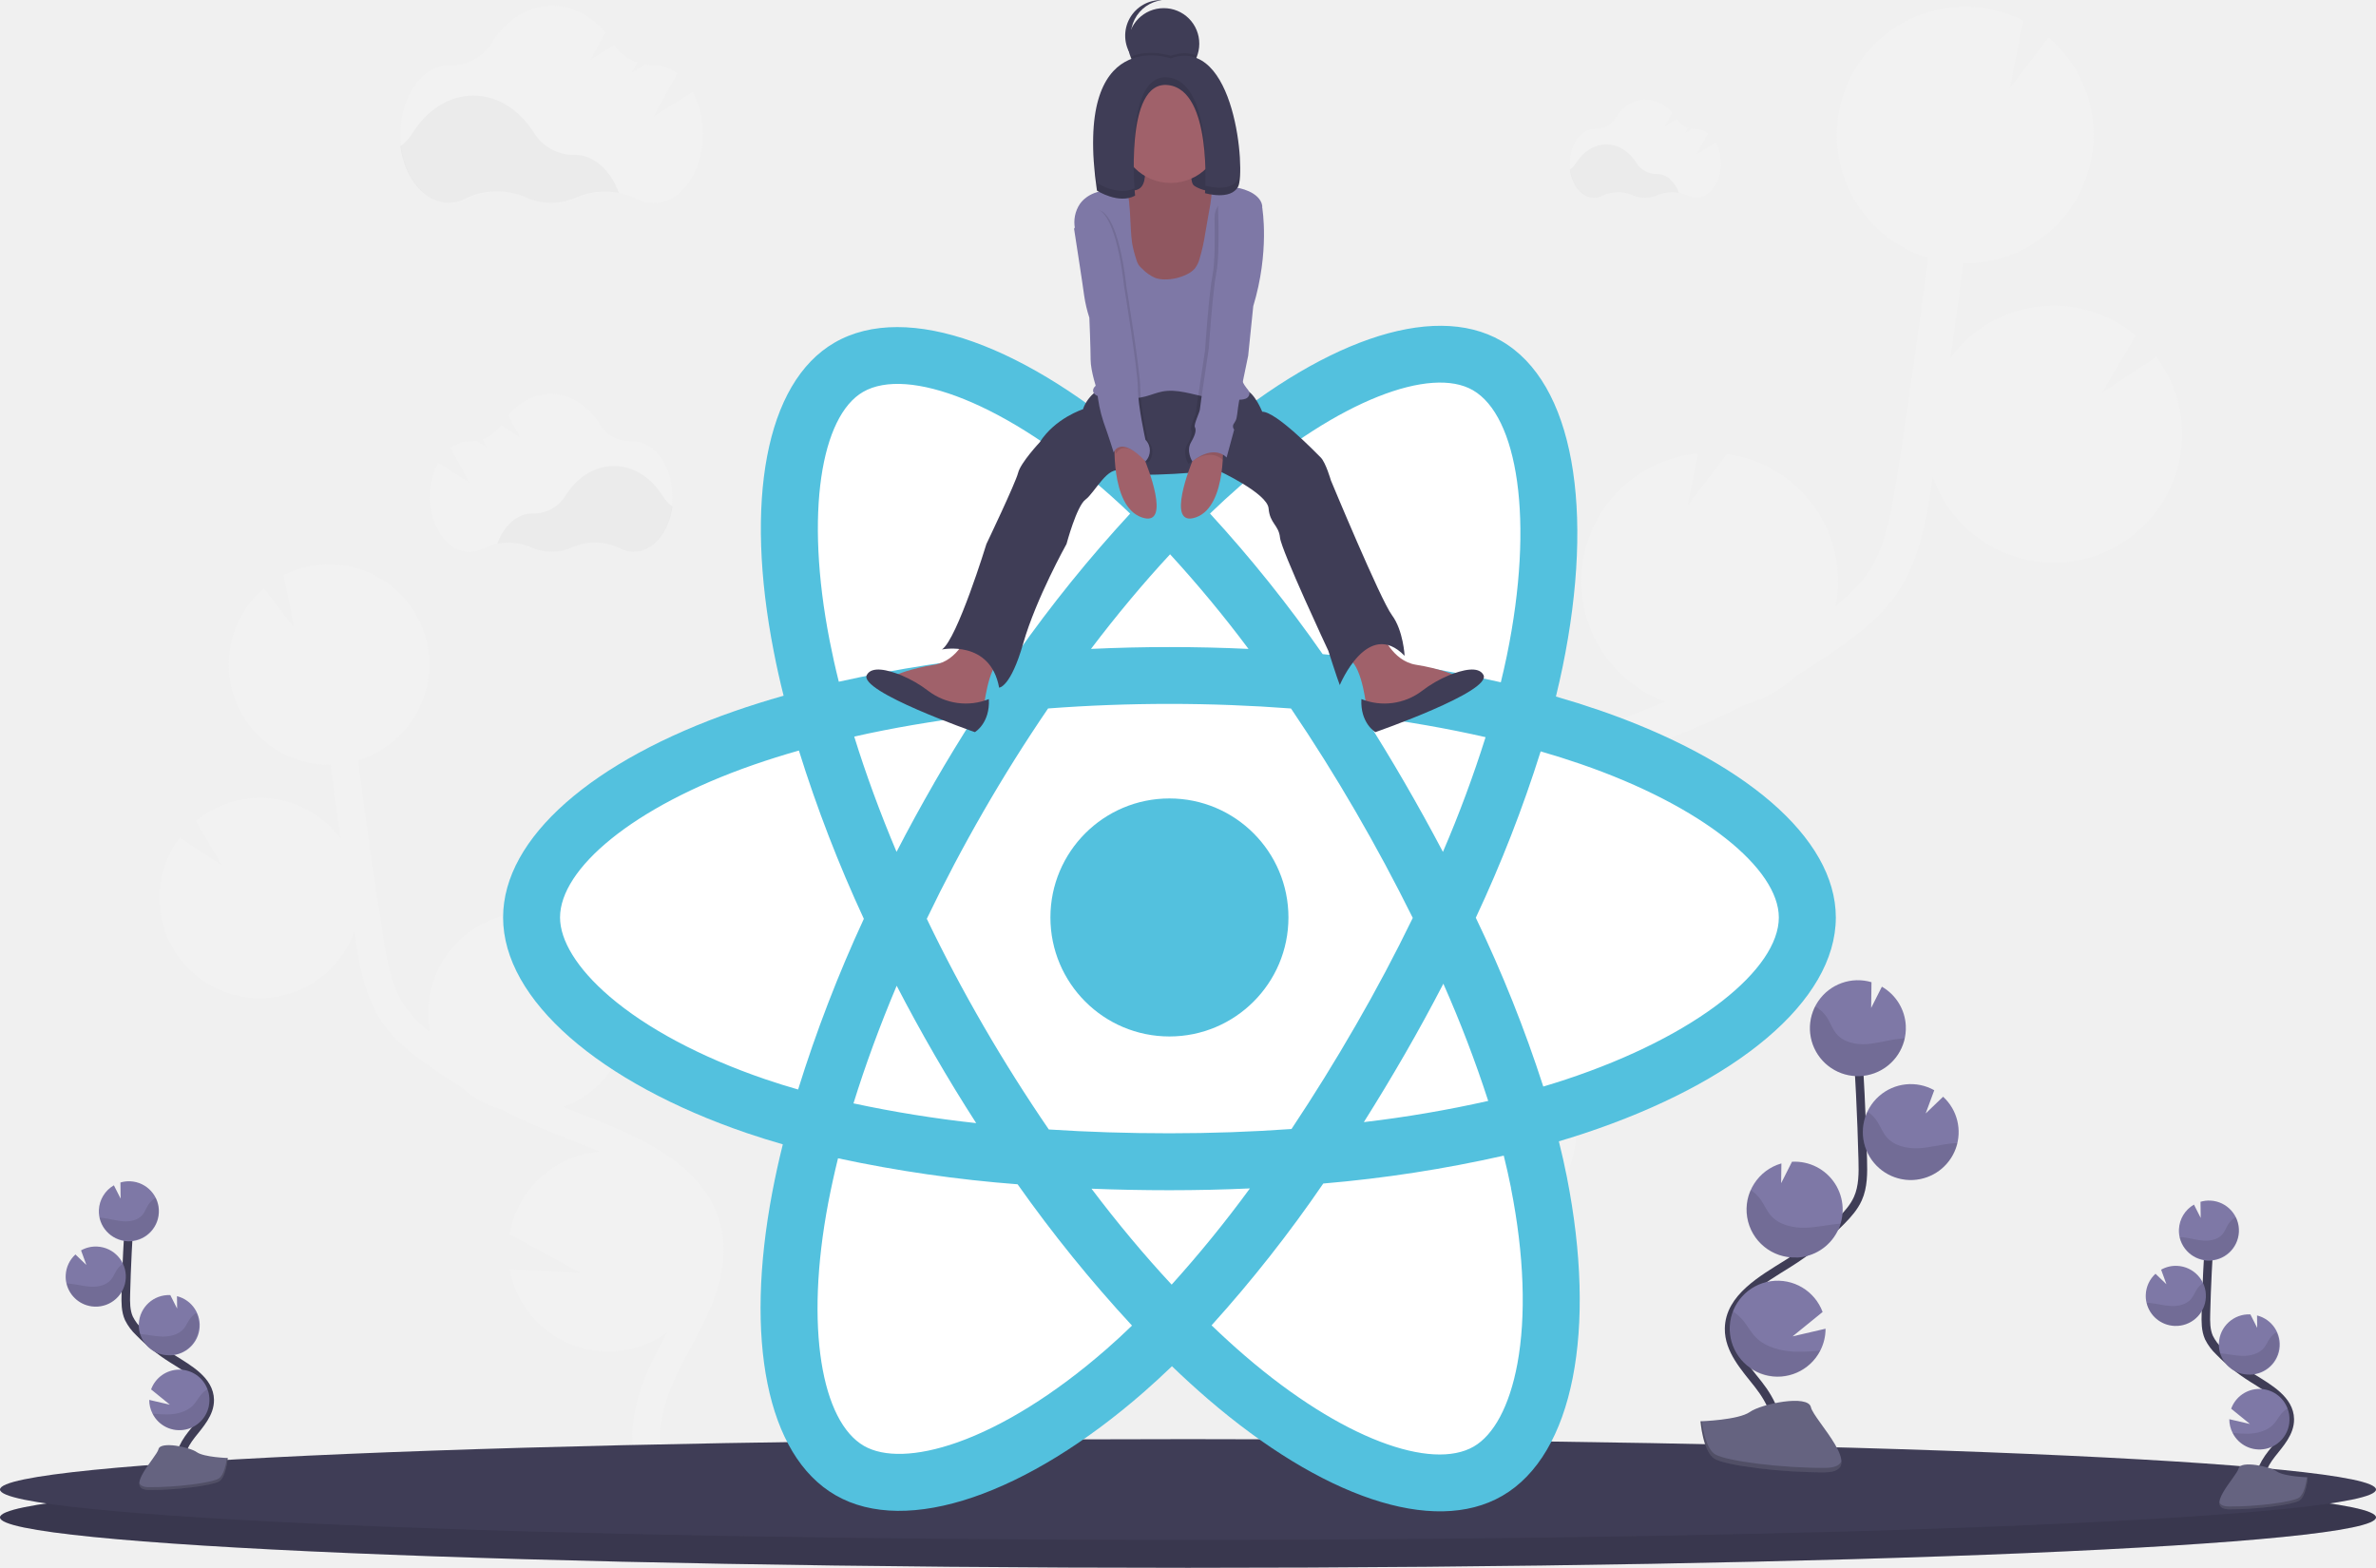
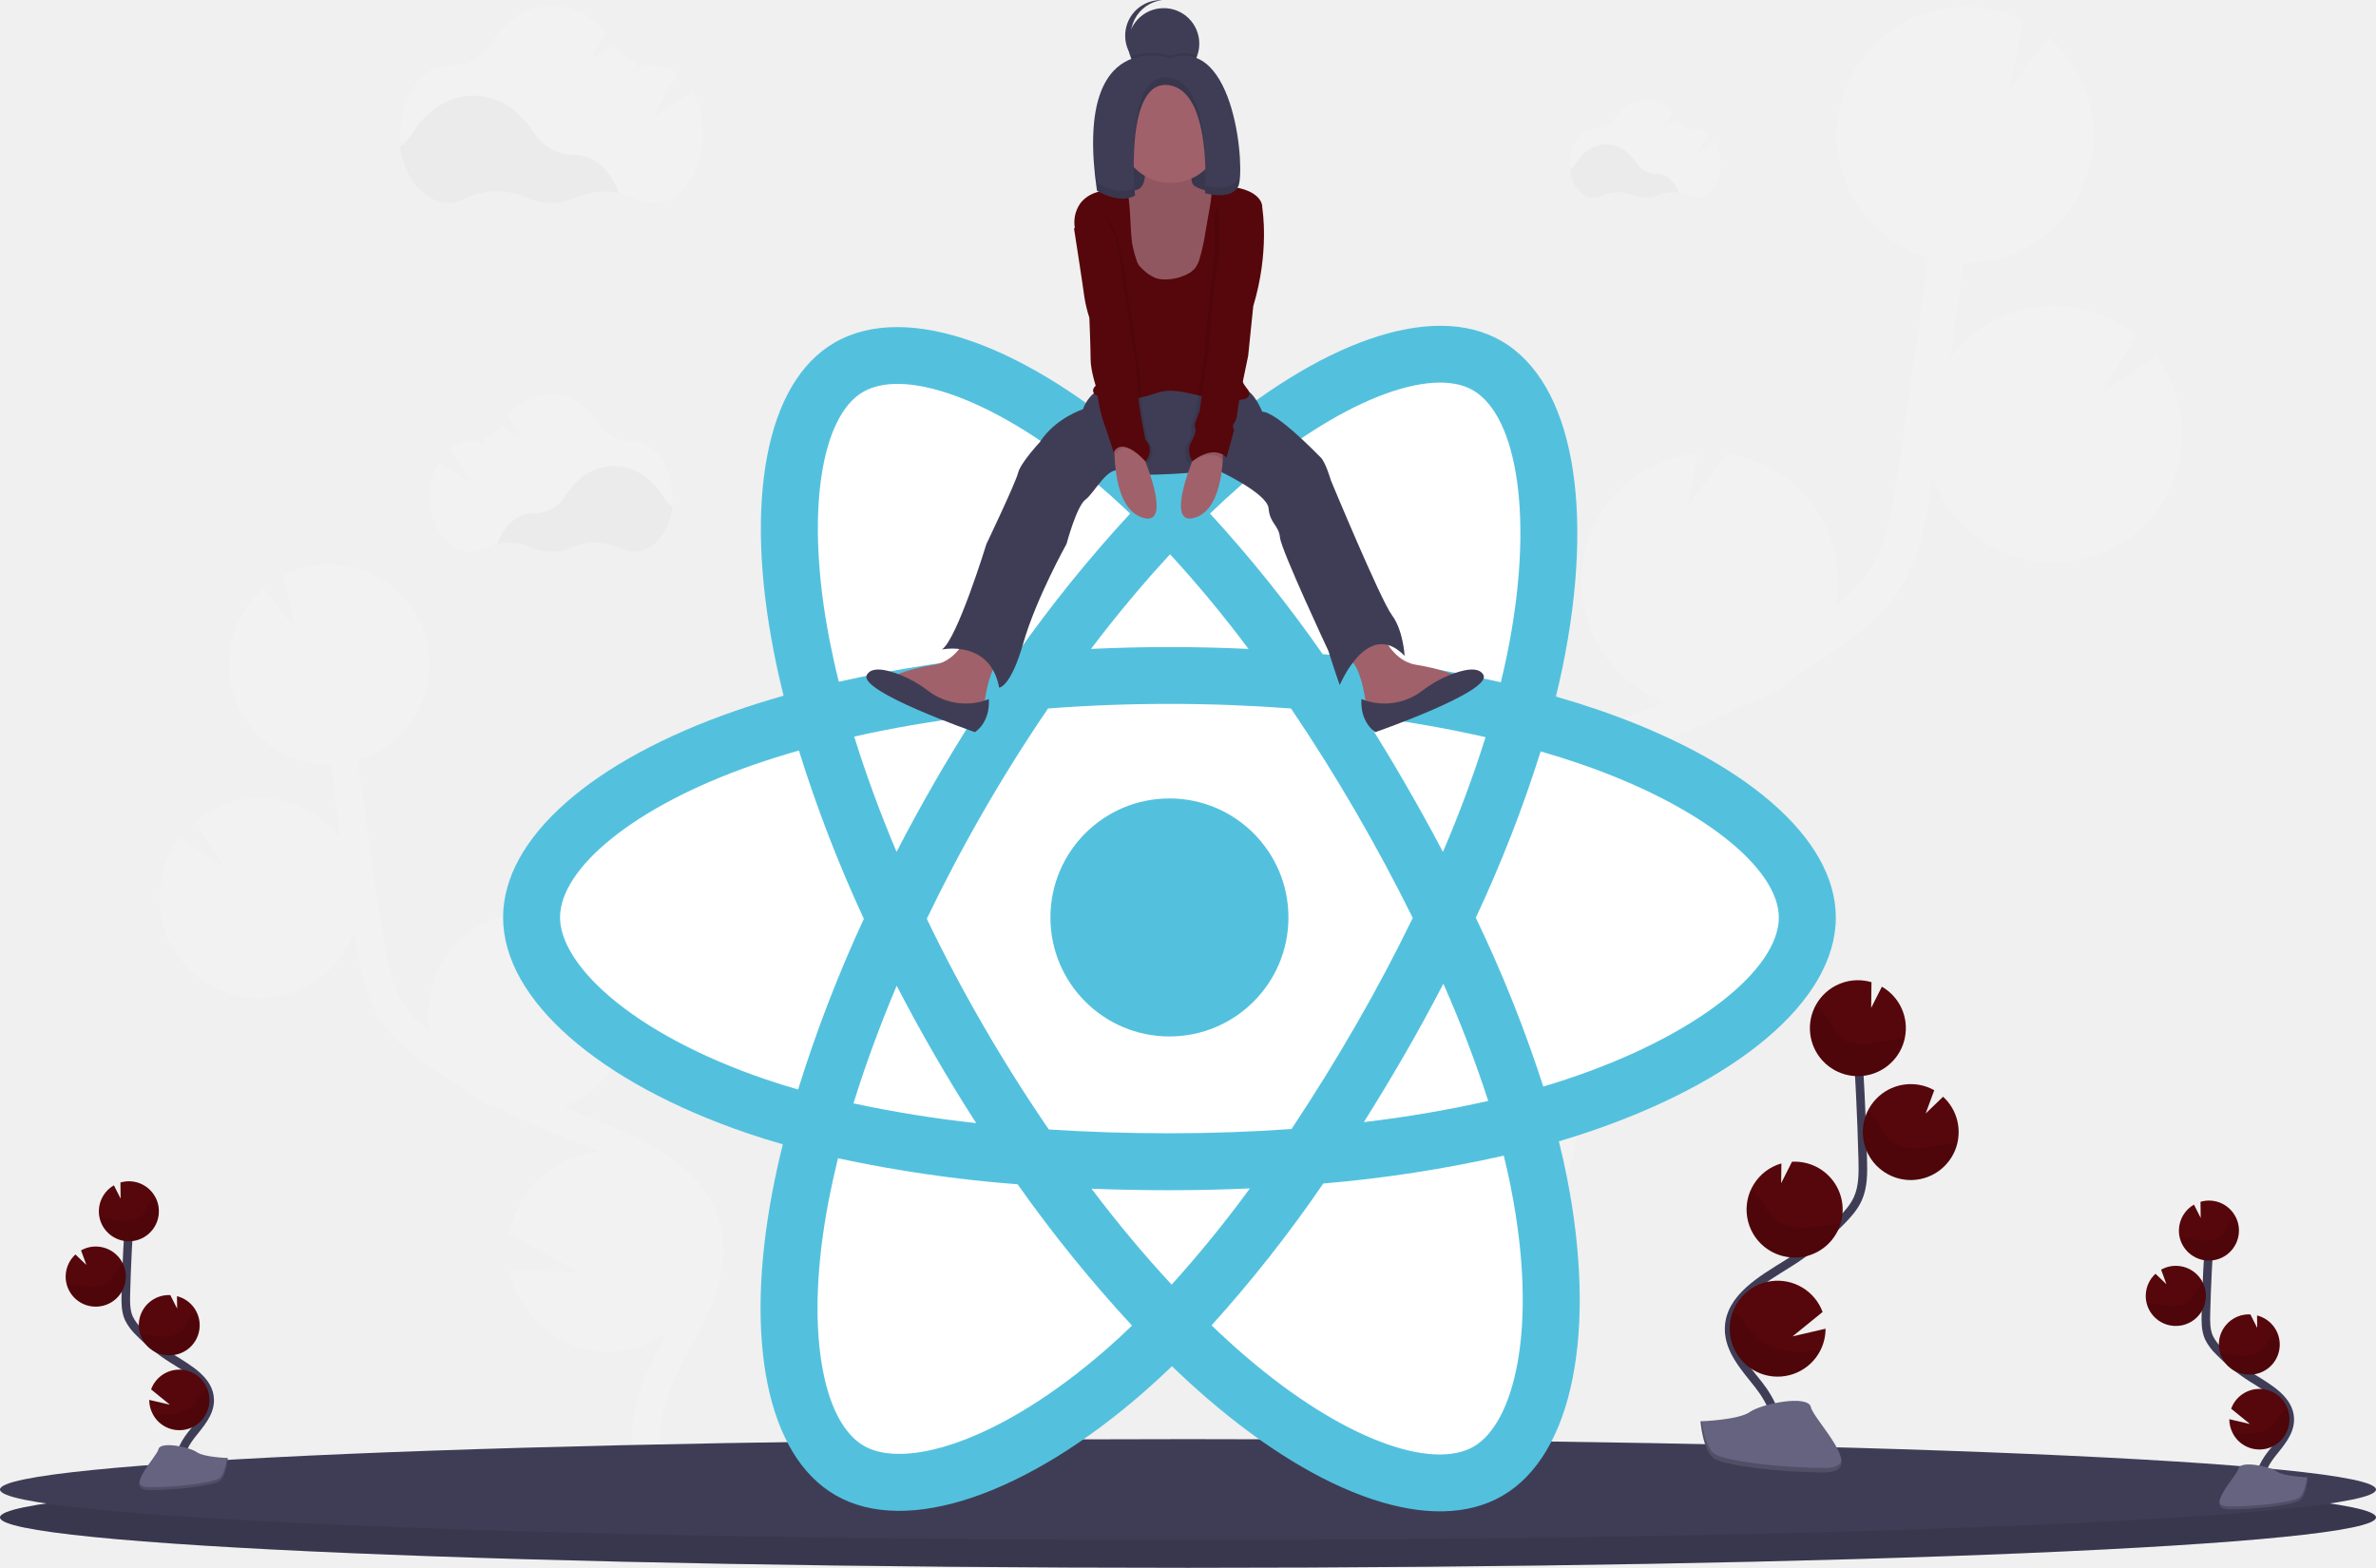
<svg xmlns="http://www.w3.org/2000/svg" id="a75d69e6-d07c-4db3-9c83-72b2470e5561" data-name="Layer 1" width="1108" height="731.18" viewBox="0 0 1108 731.18">
  <path d="M813.68,415.2l6.89-2.7c.66-.26,1.31-.54,2-.81a59.85,59.85,0,0,1,15.28-115.77l-4.8,24.2,18.22-23.92.16,0a59.87,59.87,0,0,1,51.16,67.45c-.15,1.13-.39,2.23-.6,3.34,5.61-4.43,10.87-9.32,14.81-15,8-11.54,10.71-25.76,13.47-43.17,5.47-34.48,10.4-69.34,14.84-104.18a59.83,59.83,0,0,1-42-65.36c.25-1.82.6-3.59,1-5.34.1-.44.2-.88.31-1.31.43-1.69.91-3.35,1.47-5,.09-.27.21-.52.3-.78.5-1.37,1-2.72,1.65-4,.22-.5.44-1,.67-1.47.69-1.43,1.42-2.83,2.22-4.19.27-.45.56-.88.83-1.33.62-1,1.27-2,1.94-2.93.36-.5.71-1,1.08-1.49l.27-.39,0,0a59.81,59.81,0,0,1,74.64-17l-6.24,31.49,18-23.64a59.5,59.5,0,0,1,16.32,68.62h.07c-.17.4-.38.78-.55,1.18-.33.74-.67,1.47-1,2.2-.46.93-1,1.84-1.45,2.74-.38.68-.75,1.36-1.16,2-.59,1-1.23,1.9-1.87,2.83-.38.54-.73,1.1-1.12,1.63-1,1.39-2.12,2.72-3.26,4-.4.45-.83.86-1.25,1.3-.81.86-1.62,1.71-2.48,2.52-.53.5-1.09,1-1.64,1.46-.79.7-1.6,1.38-2.43,2-.59.47-1.19.92-1.79,1.36-.87.63-1.75,1.22-2.64,1.81-.6.39-1.2.78-1.81,1.15-1,.61-2.05,1.17-3.1,1.72-.53.27-1,.57-1.59.83-1.58.77-3.2,1.48-4.85,2.11-.31.12-.64.21-.95.32-1.38.5-2.77,1-4.18,1.35-.61.17-1.23.31-1.85.46-1.15.28-2.31.54-3.48.76q-1,.18-2.07.33c-1.15.17-2.31.3-3.48.4-.69.06-1.37.12-2.07.16-1.26.06-2.53.07-3.8.06a2.08,2.08,0,0,0-.25,0q-2.82,22-5.92,44A59.82,59.82,0,0,1,1042,240.88l-15.68,26.58,25.21-16.59a59.68,59.68,0,0,1,11.5,44.16,58.76,58.76,0,0,1-4.5,15.94,59.83,59.83,0,0,1-111.19-4c-.23,1.48-.45,3-.68,4.46-2.44,15.35-5.47,34.46-16.23,50-7.29,10.56-17.33,18.36-27.09,25.22q-9.52,6.7-19.48,12.77a59.85,59.85,0,0,1-24.53,13.74q-16,8.19-32.69,14.81l-6.95,2.72c-6.25,2.44-12.65,4.94-19,7.6,1,.09,2,.17,3,.3a59.9,59.9,0,0,1,50.86,49.05l-42.31,23.11,42.18-1.89A59.16,59.16,0,0,1,843,534.54a59.87,59.87,0,0,1-82.7,11.74l2.1,3.91c1.4,2.58,2.78,5.15,4.12,7.7,18.33,34.74,19.66,64.74,3.75,84.49l-13-10.45c15.49-19.22,3.2-49.77-5.5-66.27-1.32-2.5-2.68-5-4-7.56C736,536.27,722.65,511.53,728,485.2,736,445.5,779.05,428.7,813.68,415.2Z" transform="translate(-46 -84.41)" fill="#f2f2f2" />
  <path d="M315.6,603.42l-5.38-2.11c-.52-.2-1-.43-1.54-.63a46.75,46.75,0,0,0-11.94-90.42l3.75,18.9-14.22-18.68h-.13a46.76,46.76,0,0,0-40,52.68c.12.89.31,1.74.47,2.61a55.84,55.84,0,0,1-11.56-11.73c-6.23-9-8.37-20.12-10.53-33.71C220.29,493.4,216.45,466.18,213,439a46.72,46.72,0,0,0,32.77-51.05c-.2-1.42-.47-2.8-.79-4.17l-.24-1c-.34-1.32-.71-2.62-1.15-3.88-.07-.21-.16-.41-.24-.61-.39-1.07-.82-2.12-1.28-3.15-.18-.38-.35-.77-.53-1.15-.54-1.11-1.11-2.2-1.73-3.26-.21-.36-.44-.7-.65-1-.49-.78-1-1.55-1.52-2.29-.28-.39-.55-.79-.84-1.17l-.21-.3h0a46.76,46.76,0,0,0-58.29-13.32l4.88,24.6-14.07-18.46a46.48,46.48,0,0,0-12.75,53.59h-.05c.13.31.29.61.43.92.26.58.52,1.15.8,1.72q.54,1.08,1.14,2.13c.29.54.58,1.07.9,1.59.46.75,1,1.48,1.46,2.21.3.42.57.86.88,1.27.8,1.08,1.65,2.12,2.54,3.13.31.35.65.67,1,1,.63.67,1.27,1.33,1.94,2,.41.4.85.77,1.28,1.14q.93.83,1.89,1.59c.46.36.93.71,1.4,1.06.68.49,1.37,1,2.06,1.41.47.31.94.61,1.42.9.79.48,1.6.91,2.42,1.34.42.22.82.45,1.24.66,1.24.6,2.5,1.15,3.79,1.64.24.1.5.16.74.25,1.07.39,2.16.75,3.27,1.06.47.13,1,.24,1.44.35.9.22,1.8.43,2.72.6l1.61.26c.9.13,1.81.23,2.72.31.54.05,1.07.09,1.62.12,1,.05,2,.06,3,.05h.19q2.2,17.22,4.62,34.41a46.71,46.71,0,0,0-67.48-8.14L149.49,488l-19.68-12.95a46.57,46.57,0,0,0-9,34.49A45.8,45.8,0,0,0,124.34,522a46.73,46.73,0,0,0,86.84-3.12c.18,1.15.35,2.32.53,3.48,1.9,12,4.27,26.92,12.67,39.08,5.7,8.24,13.54,14.33,21.16,19.69q7.44,5.24,15.21,10a46.88,46.88,0,0,0,19.16,10.74c8.32,4.26,16.84,8.14,25.54,11.56l5.42,2.13c4.88,1.9,9.88,3.85,14.81,5.93-.78.07-1.57.13-2.36.24A46.77,46.77,0,0,0,283.6,660l33,18-32.94-1.47a46.78,46.78,0,0,0,73.57,29.2c-.55,1-1.09,2-1.64,3.05-1.09,2-2.17,4-3.22,6-14.31,27.13-15.35,50.57-2.92,66l10.13-8.16c-12.1-15-2.5-38.87,4.3-51.76,1-1.95,2.09-3.92,3.16-5.9,9.19-17,19.61-36.37,15.46-56.94C376.29,627.08,342.64,614,315.6,603.42Z" transform="translate(-46 -84.41)" fill="#f2f2f2" />
  <ellipse cx="554" cy="707.68" rx="554" ry="23.5" fill="#3f3d56" />
  <ellipse cx="554" cy="707.68" rx="554" ry="23.5" opacity="0.1" />
  <ellipse cx="554" cy="694.68" rx="554" ry="23.5" fill="#3f3d56" />
  <path d="M131,770.73c-3-5.51.4-12.26,4.28-17.18s8.61-10,8.51-16.29c-.14-9-9.7-14.31-17.33-19.08a84.78,84.78,0,0,1-15.56-12.51,23,23,0,0,1-4.78-6.4c-1.58-3.52-1.53-7.52-1.43-11.38q.5-19.26,1.9-38.48" transform="translate(-46 -84.41)" fill="none" stroke="#3f3d56" stroke-miterlimit="10" stroke-width="4" />
-   <path d="M92.11,648.7a14,14,0,0,1,7-11.49l3.14,6.21-.09-7.52a13.86,13.86,0,0,1,4.62-.56A14,14,0,1,1,92.11,648.7Z" transform="translate(-46 -84.41)" fill="#7e78a6" />
-   <path d="M117.14,743.7a14,14,0,0,0,26.5-5.76,13.82,13.82,0,0,0-.91-5.69,14,14,0,0,0-26.27.15l8.77,7.13-9.64-2.24A13.89,13.89,0,0,0,117.14,743.7Z" transform="translate(-46 -84.41)" fill="#7e78a6" />
-   <path d="M124.07,716.45a14,14,0,0,0,4.46-27.54l.07,5.79-3.18-6.29h0a14,14,0,0,0-1.31,28.05Z" transform="translate(-46 -84.41)" fill="#7e78a6" />
-   <path d="M90,693.78a14,14,0,0,0,1.32-28,13.88,13.88,0,0,0-7.52,1.78l2.48,6.8-5.11-4.9a14,14,0,0,0-4.53,9.69A13.33,13.33,0,0,0,77,683,14,14,0,0,0,90,693.78Z" transform="translate(-46 -84.41)" fill="#7e78a6" />
+   <path d="M92.11,648.7a14,14,0,0,1,7-11.49l3.14,6.21-.09-7.52a13.86,13.86,0,0,1,4.62-.56A14,14,0,1,1,92.11,648.7Z" transform="translate(-46 -84.41)" fill="#56070b" />
+   <path d="M117.14,743.7a14,14,0,0,0,26.5-5.76,13.82,13.82,0,0,0-.91-5.69,14,14,0,0,0-26.27.15l8.77,7.13-9.64-2.24A13.89,13.89,0,0,0,117.14,743.7Z" transform="translate(-46 -84.41)" fill="#56070b" />
+   <path d="M124.07,716.45a14,14,0,0,0,4.46-27.54l.07,5.79-3.18-6.29h0a14,14,0,0,0-1.31,28.05Z" transform="translate(-46 -84.41)" fill="#56070b" />
+   <path d="M90,693.78a14,14,0,0,0,1.32-28,13.88,13.88,0,0,0-7.52,1.78l2.48,6.8-5.11-4.9a14,14,0,0,0-4.53,9.69A13.33,13.33,0,0,0,77,683,14,14,0,0,0,90,693.78Z" transform="translate(-46 -84.41)" fill="#56070b" />
  <path d="M94,652.44c3.24.36,6.39,1.37,9.64,1.57s6.82-.58,8.88-3.1c1.11-1.37,1.66-3.09,2.59-4.57a10.08,10.08,0,0,1,3.54-3.33,14,14,0,1,1-26.24,9.32C92.94,652.35,93.47,652.39,94,652.44Z" transform="translate(-46 -84.41)" opacity="0.1" />
  <path d="M90,693.78a14,14,0,0,0,13.35-20,10.4,10.4,0,0,0-2.82,2.83c-1,1.51-1.61,3.25-2.78,4.64-2.19,2.57-5.92,3.41-9.31,3.25s-6.66-1.11-10-1.42c-.47,0-.94-.08-1.41-.09A14,14,0,0,0,90,693.78Z" transform="translate(-46 -84.41)" opacity="0.1" />
  <path d="M124.07,716.45a14,14,0,0,0,13.47-19.76,11.36,11.36,0,0,0-3,2.85c-1.09,1.54-1.77,3.31-3,4.73-2.36,2.64-6.34,3.57-9.93,3.48s-6.82-.93-10.28-1.19A14,14,0,0,0,124.07,716.45Z" transform="translate(-46 -84.41)" opacity="0.1" />
  <path d="M117.14,743.7a14,14,0,0,0,26.5-5.76,13.82,13.82,0,0,0-.91-5.69,14,14,0,0,0-3.08,2.74c-1.34,1.63-2.21,3.47-3.76,5-2.87,2.82-7.5,4-11.62,4.09A62.35,62.35,0,0,1,117.14,743.7Z" transform="translate(-46 -84.41)" opacity="0.1" />
  <path d="M152.19,764.39s-11.08-.34-14.41-2.72-17-5.22-17.87-1.4-16.65,19-4.14,19.06,29.06-2,32.39-4S152.19,764.39,152.19,764.39Z" transform="translate(-46 -84.41)" fill="#656380" />
  <path d="M115.54,778c12.51.1,29.06-2,32.4-4,2.53-1.54,3.54-7.09,3.88-9.65l.37,0s-.7,8.93-4,11-19.89,4.08-32.39,4c-3.61,0-4.86-1.31-4.79-3.22C111.48,777.26,112.86,778,115.54,778Z" transform="translate(-46 -84.41)" opacity="0.2" />
  <path d="M1101,779.73c-3-5.51.4-12.26,4.28-17.18s8.61-10,8.51-16.29c-.14-9-9.7-14.31-17.33-19.08a84.78,84.78,0,0,1-15.56-12.51,23,23,0,0,1-4.78-6.4c-1.58-3.52-1.53-7.52-1.43-11.38q.49-19.26,1.9-38.48" transform="translate(-46 -84.41)" fill="none" stroke="#3f3d56" stroke-miterlimit="10" stroke-width="4" />
-   <path d="M1062.11,657.7a14,14,0,0,1,7-11.49l3.14,6.21-.09-7.52a13.86,13.86,0,0,1,4.62-.56,14,14,0,1,1-14.68,13.36Z" transform="translate(-46 -84.41)" fill="#7e78a6" />
-   <path d="M1087.14,752.7a14,14,0,0,0,26.5-5.76,13.82,13.82,0,0,0-.91-5.69,14,14,0,0,0-26.27.15l8.77,7.13-9.64-2.24A13.89,13.89,0,0,0,1087.14,752.7Z" transform="translate(-46 -84.41)" fill="#7e78a6" />
-   <path d="M1094.07,725.45a14,14,0,0,0,4.46-27.54l.07,5.79-3.18-6.29h0a14,14,0,0,0-1.31,28.05Z" transform="translate(-46 -84.41)" fill="#7e78a6" />
-   <path d="M1060,702.78a14,14,0,0,0,1.32-28,13.88,13.88,0,0,0-7.52,1.78l2.48,6.8-5.11-4.9a14,14,0,0,0-4.53,9.69A13.33,13.33,0,0,0,1047,692,14,14,0,0,0,1060,702.78Z" transform="translate(-46 -84.41)" fill="#7e78a6" />
+   <path d="M1062.11,657.7a14,14,0,0,1,7-11.49l3.14,6.21-.09-7.52a13.86,13.86,0,0,1,4.62-.56,14,14,0,1,1-14.68,13.36Z" transform="translate(-46 -84.41)" fill="#56070b" />
+   <path d="M1087.14,752.7a14,14,0,0,0,26.5-5.76,13.82,13.82,0,0,0-.91-5.69,14,14,0,0,0-26.27.15l8.77,7.13-9.64-2.24A13.89,13.89,0,0,0,1087.14,752.7Z" transform="translate(-46 -84.41)" fill="#56070b" />
+   <path d="M1094.07,725.45a14,14,0,0,0,4.46-27.54l.07,5.79-3.18-6.29h0a14,14,0,0,0-1.31,28.05Z" transform="translate(-46 -84.41)" fill="#56070b" />
+   <path d="M1060,702.78a14,14,0,0,0,1.32-28,13.88,13.88,0,0,0-7.52,1.78l2.48,6.8-5.11-4.9a14,14,0,0,0-4.53,9.69A13.33,13.33,0,0,0,1047,692,14,14,0,0,0,1060,702.78Z" transform="translate(-46 -84.41)" fill="#56070b" />
  <path d="M1064,661.44c3.24.36,6.39,1.37,9.64,1.57s6.82-.58,8.88-3.1c1.11-1.37,1.66-3.09,2.59-4.57a10.08,10.08,0,0,1,3.54-3.33,14,14,0,1,1-26.24,9.32C1062.94,661.35,1063.47,661.39,1064,661.44Z" transform="translate(-46 -84.41)" opacity="0.1" />
  <path d="M1060,702.78a14,14,0,0,0,13.35-20,10.4,10.4,0,0,0-2.82,2.83c-1,1.51-1.61,3.25-2.78,4.64-2.19,2.57-5.92,3.41-9.31,3.25s-6.66-1.11-10-1.42c-.47,0-.94-.08-1.41-.09A14,14,0,0,0,1060,702.78Z" transform="translate(-46 -84.41)" opacity="0.1" />
  <path d="M1094.07,725.45a14,14,0,0,0,13.47-19.76,11.36,11.36,0,0,0-3,2.85c-1.09,1.54-1.77,3.31-3,4.73-2.36,2.64-6.34,3.57-9.93,3.48s-6.82-.93-10.28-1.19A14,14,0,0,0,1094.07,725.45Z" transform="translate(-46 -84.41)" opacity="0.1" />
  <path d="M1087.14,752.7a14,14,0,0,0,26.5-5.76,13.82,13.82,0,0,0-.91-5.69,14,14,0,0,0-3.08,2.74c-1.34,1.63-2.21,3.47-3.76,5-2.87,2.82-7.5,4-11.62,4.09A62.35,62.35,0,0,1,1087.14,752.7Z" transform="translate(-46 -84.41)" opacity="0.1" />
  <path d="M1122.19,773.39s-11.08-.34-14.41-2.72-17-5.22-17.87-1.4-16.65,19-4.14,19.06,29.06-2,32.39-4S1122.19,773.39,1122.19,773.39Z" transform="translate(-46 -84.41)" fill="#656380" />
  <path d="M1085.54,787c12.51.1,29.06-2,32.4-4,2.53-1.54,3.54-7.09,3.88-9.65l.37,0s-.7,8.93-4,11-19.89,4.08-32.39,4c-3.61,0-4.86-1.31-4.79-3.22C1081.48,786.26,1082.86,787,1085.54,787Z" transform="translate(-46 -84.41)" opacity="0.2" />
  <path d="M791.57,415.56q-9.92-3.4-20-6.3,1.66-6.79,3.09-13.65c15.14-73.51,5.24-132.73-28.57-152.22-32.42-18.7-85.44.8-139,47.39q-7.92,6.92-15.47,14.2-5.07-4.85-10.3-9.51C525.21,245.64,469,224.65,435.18,244.2c-32.39,18.75-42,74.42-28.35,144.09q2,10.35,4.59,20.58c-7.95,2.26-15.64,4.67-23,7.24C322.63,439,280.61,475,280.61,512.29c0,38.51,45.11,77.14,113.64,100.56q8.34,2.83,16.8,5.26-2.74,11-4.88,22.18c-13,68.46-2.84,122.82,29.46,141.45C469,801,525,781.2,579.52,733.54c4.31-3.77,8.63-7.77,13-11.95q8.18,7.89,16.79,15.32c52.82,45.45,105,63.81,137.26,45.12,33.33-19.29,44.16-77.69,30.1-148.73q-1.6-8.14-3.73-16.61,5.91-1.74,11.56-3.61c71.24-23.6,117.6-61.76,117.6-100.79,0-37.43-43.38-73.62-110.5-96.73Z" transform="translate(-46 -84.41)" fill="#53c1de" />
  <path d="M776.12,587.88c-3.4,1.13-6.88,2.21-10.44,3.27a621.6,621.6,0,0,0-31.47-78.73,623.06,623.06,0,0,0,30.25-77.58c6.35,1.84,12.53,3.78,18.47,5.83,57.51,19.79,92.59,49.06,92.59,71.62,0,24-37.89,55.21-99.4,75.59ZM750.6,638.46c6.22,31.41,7.1,59.81,3,82-3.7,19.95-11.14,33.25-20.34,38.58-19.59,11.33-61.47-3.4-106.64-42.27q-7.77-6.69-15.63-14.25a624.23,624.23,0,0,0,52.09-66.14,620.2,620.2,0,0,0,84.17-13q1.9,7.68,3.37,15ZM492.48,757.1c-19.14,6.76-34.38,6.95-43.59,1.64-19.6-11.31-27.75-55-16.63-113.5q2-10.37,4.53-20.63a625.79,625.79,0,0,0,83.75,12.13,645.09,645.09,0,0,0,53.35,65.9q-5.79,5.61-11.84,10.91c-24.11,21.08-48.28,36-69.57,43.55ZM402.84,587.73c-30.31-10.36-55.33-23.82-72.49-38.5-15.41-13.2-23.19-26.31-23.19-36.94,0-22.63,33.74-51.5,90-71.11q10.6-3.69,21.39-6.73a637.08,637.08,0,0,0,30.29,78.48,646.29,646.29,0,0,0-30.66,79.6Q410.44,590.32,402.84,587.73Zm30.05-204.54c-11.68-59.69-3.93-104.72,15.59-116,20.79-12,66.76,5.12,115.22,48.15,3.1,2.75,6.21,5.63,9.32,8.6a635.89,635.89,0,0,0-52.93,65.52,648.42,648.42,0,0,0-82.93,12.89q-2.39-9.52-4.27-19.15ZM701,449.38q-9.11-15.74-18.89-31.08c19.83,2.51,38.82,5.83,56.66,9.91a565.54,565.54,0,0,1-19.89,53.51q-8.61-16.35-17.88-32.34ZM591.64,342.91a569.3,569.3,0,0,1,36.57,44.14q-36.71-1.73-73.45,0c12.07-15.92,24.44-30.72,36.88-44.13Zm-110,106.65q-9.15,15.87-17.55,32.14c-7.73-18.33-14.34-36.36-19.74-53.77,17.73-4,36.64-7.21,56.34-9.68Q490.77,433.69,481.62,449.56Zm19.61,158.65A564.64,564.64,0,0,1,444,599c5.49-17.71,12.25-36.13,20.15-54.86q8.43,16.29,17.61,32.16Q491.1,592.49,501.23,608.21Zm91.14,75.33C579.79,670,567.24,655,555,638.79q17.85.71,36.36.71,19,0,37.51-.84A563.94,563.94,0,0,1,592.37,683.54ZM719.08,543.19A562.82,562.82,0,0,1,740,597.85a561.35,561.35,0,0,1-58,9.89q9.85-15.63,19.08-31.63,9.38-16.26,18-32.92Zm-41,19.66q-14.12,24.52-29.81,48.1c-18.44,1.32-37.49,2-56.91,2s-38.15-.6-56.27-1.78Q519,587.67,504.7,563t-26.51-50.08q12.27-25.53,26.43-50.1h0q14.14-24.56,30.13-48c18.49-1.4,37.43-2.13,56.59-2.13s38.22.74,56.69,2.14q15.81,23.37,30,47.81t26.79,49.87q-12.45,25.62-26.71,50.3Zm54.77-296.46c20.81,12,28.9,60.4,15.83,123.87q-1.29,6.19-2.8,12.35a635.74,635.74,0,0,0-83.09-13.13,625.16,625.16,0,0,0-52.53-65.56q7-6.74,14.29-13.11c45.88-39.93,88.76-55.69,108.3-44.42Z" transform="translate(-46 -84.41)" fill="#fff" />
  <path d="M591.34,456.79a55.5,55.5,0,1,1-55.5,55.5,55.49,55.49,0,0,1,55.5-55.5" transform="translate(-46 -84.41)" fill="#53c1de" />
  <path d="M605.26,104.81a16.6,16.6,0,1,1-16.6-16.6A16.52,16.52,0,0,1,605.26,104.81Z" transform="translate(-46 -84.41)" fill="#3f3d56" />
  <path d="M575.4,109a16.62,16.62,0,0,1,12.49-24.54,16.6,16.6,0,1,0,1.41,33.07A16.6,16.6,0,0,1,575.4,109Z" transform="translate(-46 -84.41)" fill="#3f3d56" />
  <rect x="521.91" y="43.52" width="44.47" height="69.37" fill="#3f3d56" />
  <rect x="521.91" y="43.52" width="44.47" height="69.37" opacity="0.1" />
  <path d="M497.66,379.61s-4.75,13.05-16,14.83-17.79,4.74-17.79,4.74l26.68,17.19,14.23-1.78s1.78-18.38,7.71-22.53S497.66,379.61,497.66,379.61Z" transform="translate(-46 -84.41)" fill="#a0616a" />
  <path d="M690.34,379.61s4.75,13.05,16,14.83,17.79,4.74,17.79,4.74l-26.68,17.19-14.23-1.78s-1.78-18.38-7.71-22.53S690.34,379.61,690.34,379.61Z" transform="translate(-46 -84.41)" fill="#a0616a" />
  <path d="M560.5,264.59s-7.11,3.56-9.48,10.68c0,0-13,4.15-20.16,15.41,0,0-8.9,9.49-10.08,14.23S506,338.11,506,338.11s-13.64,44.47-20.75,49.21c0,0,22.53-4.74,26.68,17.79,0,0,5.33,0,11.26-20.75s20.16-46.25,20.16-46.25,4.74-17.78,8.89-20.75,10.67-16.6,16.6-13,45.06-.6,45.06-.6S637,314.4,637.58,321.51s4.74,7.71,5.33,13.64,22.53,52.76,22.53,52.76,4.15,13,5.34,16c0,0,13-31.42,30.24-13.63,0,0-.6-11.86-5.93-19s-28.46-62.84-28.46-62.84-2.37-8.3-4.74-10.67-20.76-21.35-27.28-21.35c0,0-3.55-8.89-7.7-10.08Z" transform="translate(-46 -84.41)" fill="#3f3d56" />
  <path d="M507.14,410.44a28.89,28.89,0,0,1-28.22-3.79,56.37,56.37,0,0,0-12.59-7.3c-6.29-2.54-13.81-4.42-16.1-.17-4.15,7.71,50.39,26.68,50.39,26.68S507.74,421.71,507.14,410.44Z" transform="translate(-46 -84.41)" fill="#3f3d56" />
  <path d="M680.86,410.44a28.89,28.89,0,0,0,28.22-3.79,56.37,56.37,0,0,1,12.59-7.3c6.29-2.54,13.81-4.42,16.1-.17,4.15,7.71-50.39,26.68-50.39,26.68S680.26,421.71,680.86,410.44Z" transform="translate(-46 -84.41)" fill="#3f3d56" />
  <path d="M579.88,167.08c-.22,2.06-.9,4.29-2.66,5.38-1.44.9-3.26.83-4.92,1.17a11.46,11.46,0,0,0-7.82,6.77,17.51,17.51,0,0,0-.75,10.55,39.22,39.22,0,0,0,1.52,5.06c1.74,4.92,3.84,9.8,7.09,13.89a59,59,0,0,0,9.3,8.77c2.11,1.72,4.29,3.47,6.89,4.28a21.75,21.75,0,0,0,5.4.72c2.25.1,4.65.17,6.6-.95,3-1.73,3.89-5.55,5.52-8.62,1.38-2.6,3.44-4.81,4.73-7.46a29.49,29.49,0,0,0,2-6.52l2.77-12.3c1-4.47,1.92-9.51-.59-13.34a2.28,2.28,0,0,0-.74-.77,2.79,2.79,0,0,0-1.52-.15,16.44,16.44,0,0,1-9.15-2.09,3.93,3.93,0,0,1-1.15-.9,4.72,4.72,0,0,1-.7-2.12,22.2,22.2,0,0,0-1.28-4.45,3,3,0,0,0-.87-1.34,3.15,3.15,0,0,0-1.41-.47,114.47,114.47,0,0,0-12.93-1.35c-1.42-.07-3.56-.64-4.54.62S580,165.58,579.88,167.08Z" transform="translate(-46 -84.41)" fill="#a0616a" />
  <path d="M579.88,167.08c-.22,2.06-.9,4.29-2.66,5.38-1.44.9-3.26.83-4.92,1.17a11.46,11.46,0,0,0-7.82,6.77,17.51,17.51,0,0,0-.75,10.55,39.22,39.22,0,0,0,1.52,5.06c1.74,4.92,3.84,9.8,7.09,13.89a59,59,0,0,0,9.3,8.77c2.11,1.72,4.29,3.47,6.89,4.28a21.75,21.75,0,0,0,5.4.72c2.25.1,4.65.17,6.6-.95,3-1.73,3.89-5.55,5.52-8.62,1.38-2.6,3.44-4.81,4.73-7.46a29.49,29.49,0,0,0,2-6.52l2.77-12.3c1-4.47,1.92-9.51-.59-13.34a2.28,2.28,0,0,0-.74-.77,2.79,2.79,0,0,0-1.52-.15,16.44,16.44,0,0,1-9.15-2.09,3.93,3.93,0,0,1-1.15-.9,4.72,4.72,0,0,1-.7-2.12,22.2,22.2,0,0,0-1.28-4.45,3,3,0,0,0-.87-1.34,3.15,3.15,0,0,0-1.41-.47,114.47,114.47,0,0,0-12.93-1.35c-1.42-.07-3.56-.64-4.54.62S580,165.58,579.88,167.08Z" transform="translate(-46 -84.41)" opacity="0.1" />
-   <path d="M571.85,174.15a26.93,26.93,0,0,0-7.13-1.12c-5.72-.14-11.84,1.83-15.14,6.5A15.34,15.34,0,0,0,547.29,191a23.57,23.57,0,0,0,5.2,10.66,32,32,0,0,1,4,5.24c1.58,3,1.63,6.59,2.06,10,1,8.12,4.46,15.75,5.83,23.82s.19,17.42-6.18,22.55c-1.07.86-2.37,1.77-2.46,3.14-.14,2.19,2.71,3.12,4.9,3.33,6.55.62,13.27,1.23,19.63-.46,2.63-.7,5.17-1.79,7.85-2.29,6.8-1.27,13.64,1.34,20.45,2.59a90.61,90.61,0,0,0,14.91,1.21,7.94,7.94,0,0,0,3.43-.45,2.75,2.75,0,0,0,1.74-2.74,4.76,4.76,0,0,0-1.18-2c-3.44-4.25-4.49-9.9-5.43-15.29l-3.15-18.11c-1.69-9.68-3.26-20.2,1.32-28.89,3.29-6.25,9.36-10.65,12.83-16.8a9.84,9.84,0,0,0,1.55-6.28c-.52-3.09-3.31-5.3-6.17-6.59A23.21,23.21,0,0,0,611,173c.1,4.33-1,8.71-1.71,13l-1.21,7a88.83,88.83,0,0,1-2.71,12.2,12.85,12.85,0,0,1-2.17,4.42,11.43,11.43,0,0,1-3.83,2.79,22.83,22.83,0,0,1-10.14,2.32,13.54,13.54,0,0,1-4.48-.69,19,19,0,0,1-6.17-4.34,10.11,10.11,0,0,1-1.63-1.77,9.93,9.93,0,0,1-1.11-2.67,55.42,55.42,0,0,1-1.91-7.48c-.3-1.94-.4-3.91-.54-5.87C573,186.12,573,179.72,571.85,174.15Z" transform="translate(-46 -84.41)" fill="#7e78a6" />
+   <path d="M571.85,174.15a26.93,26.93,0,0,0-7.13-1.12c-5.72-.14-11.84,1.83-15.14,6.5A15.34,15.34,0,0,0,547.29,191a23.57,23.57,0,0,0,5.2,10.66,32,32,0,0,1,4,5.24c1.58,3,1.63,6.59,2.06,10,1,8.12,4.46,15.75,5.83,23.82s.19,17.42-6.18,22.55c-1.07.86-2.37,1.77-2.46,3.14-.14,2.19,2.71,3.12,4.9,3.33,6.55.62,13.27,1.23,19.63-.46,2.63-.7,5.17-1.79,7.85-2.29,6.8-1.27,13.64,1.34,20.45,2.59a90.61,90.61,0,0,0,14.91,1.21,7.94,7.94,0,0,0,3.43-.45,2.75,2.75,0,0,0,1.74-2.74,4.76,4.76,0,0,0-1.18-2c-3.44-4.25-4.49-9.9-5.43-15.29l-3.15-18.11c-1.69-9.68-3.26-20.2,1.32-28.89,3.29-6.25,9.36-10.65,12.83-16.8a9.84,9.84,0,0,0,1.55-6.28c-.52-3.09-3.31-5.3-6.17-6.59A23.21,23.21,0,0,0,611,173c.1,4.33-1,8.71-1.71,13l-1.21,7a88.83,88.83,0,0,1-2.71,12.2,12.85,12.85,0,0,1-2.17,4.42,11.43,11.43,0,0,1-3.83,2.79,22.83,22.83,0,0,1-10.14,2.32,13.54,13.54,0,0,1-4.48-.69,19,19,0,0,1-6.17-4.34,10.11,10.11,0,0,1-1.63-1.77,9.93,9.93,0,0,1-1.11-2.67,55.42,55.42,0,0,1-1.91-7.48c-.3-1.94-.4-3.91-.54-5.87C573,186.12,573,179.72,571.85,174.15Z" transform="translate(-46 -84.41)" fill="#56070b" />
  <path d="M565.84,288.9s-2.37,31.43,12.45,36.76,1.78-26.09,1.78-26.09l-4.75-9.48Z" transform="translate(-46 -84.41)" fill="#a0616a" />
  <path d="M616.23,288.9s2.37,31.43-12.45,36.76S602,299.57,602,299.57l4.75-9.48Z" transform="translate(-46 -84.41)" fill="#a0616a" />
  <path d="M552.79,184l-4.74,7.71s4.15,26.68,4.74,31.42a62.2,62.2,0,0,0,2.38,10.08s.59,14.23.59,19.57,3,14.23,3,14.23a64.82,64.82,0,0,0,3,14.82c2.37,6.52,4.74,14.23,4.74,14.23s3-8.3,14.82,4.15a7.18,7.18,0,0,0,0-10.08s-3.55-16-3.55-24.31-6.53-48-6.53-48S567,172.7,552.79,184Z" transform="translate(-46 -84.41)" opacity="0.1" />
-   <path d="M551.61,183.37l-4.74,7.71s4.15,26.68,4.74,31.42A61.84,61.84,0,0,0,554,232.58s.59,14.23.59,19.56,3,14.23,3,14.23a64.53,64.53,0,0,0,3,14.82c2.37,6.53,4.75,14.23,4.75,14.23s3-8.3,14.82,4.15a7.18,7.18,0,0,0,0-10.07s-3.56-16-3.56-24.31-6.52-48-6.52-48S565.84,172.1,551.61,183.37Z" transform="translate(-46 -84.41)" fill="#7e78a6" />
+   <path d="M551.61,183.37l-4.74,7.71s4.15,26.68,4.74,31.42A61.84,61.84,0,0,0,554,232.58s.59,14.23.59,19.56,3,14.23,3,14.23a64.53,64.53,0,0,0,3,14.82c2.37,6.53,4.75,14.23,4.75,14.23s3-8.3,14.82,4.15a7.18,7.18,0,0,0,0-10.07s-3.56-16-3.56-24.31-6.52-48-6.52-48S565.84,172.1,551.61,183.37Z" transform="translate(-46 -84.41)" fill="#56070b" />
  <path d="M629.87,179.22l3,3.53s3.49,20.18-4.22,45.68l-2.37,23.12s-4.15,19.57-4.74,24.31-.59,5.33-1.78,7.11a2.29,2.29,0,0,0,0,3l-3.56,13s-5.33-6.52-16,1.78c0,0-3-4.74-.6-8.89s2.37-5.93,1.78-7.12,2.37-7.11,2.37-8.3S607.93,248,607.93,248s1.78-26.68,3.56-35.57c1.09-5.47,1.07-17.66.88-26.24-.19-8.94,10.63-13.78,17-7.5C629.52,178.85,629.7,179,629.87,179.22Z" transform="translate(-46 -84.41)" opacity="0.1" />
-   <path d="M631.65,178l3,3.53s3.49,20.19-4.22,45.68l-2.37,23.12s-4.15,19.57-4.74,24.31-.6,5.34-1.78,7.12a2.28,2.28,0,0,0,0,3L618,297.8s-5.33-6.53-16,1.77c0,0-3-4.74-.59-8.89s2.37-5.93,1.78-7.11,2.37-7.12,2.37-8.3,4.15-28.46,4.15-28.46,1.78-26.68,3.56-35.58.59-35.57.59-35.57S623.35,169.14,631.65,178Z" transform="translate(-46 -84.41)" fill="#7e78a6" />
+   <path d="M631.65,178l3,3.53s3.49,20.19-4.22,45.68l-2.37,23.12s-4.15,19.57-4.74,24.31-.6,5.34-1.78,7.12a2.28,2.28,0,0,0,0,3L618,297.8s-5.33-6.53-16,1.77c0,0-3-4.74-.59-8.89s2.37-5.93,1.78-7.11,2.37-7.12,2.37-8.3,4.15-28.46,4.15-28.46,1.78-26.68,3.56-35.58.59-35.57.59-35.57S623.35,169.14,631.65,178Z" transform="translate(-46 -84.41)" fill="#56070b" />
  <circle cx="545.92" cy="61.61" r="23.72" fill="#a0616a" />
  <path d="M604.29,110.41a16.6,16.6,0,0,1-31.09.44c9.26-3.73,18.72-.41,18.72-.41C596.65,108.78,600.75,108.93,604.29,110.41Z" transform="translate(-46 -84.41)" opacity="0.1" />
  <path d="M591.92,111.63s-45.65-16-34.38,61.66c0,0,10.08,6.52,17.78,2.37,0,0-5.33-53.95,15.42-51.58s17.19,50.4,17.19,50.4,11.86,3.55,15.42-3S622.16,101,591.92,111.63Z" transform="translate(-46 -84.41)" fill="#3f3d56" />
  <path d="M590.74,120.52c-14.24-1.62-16.2,23.27-16,39.05.17-15.69,2.81-37,16-35.49,14.81,1.69,17.24,26.66,17.41,40.8C608.32,151.9,606.9,122.37,590.74,120.52Z" transform="translate(-46 -84.41)" opacity="0.1" />
  <path d="M557.54,169.73a159.38,159.38,0,0,1-1.77-20.53,152.12,152.12,0,0,0,1.77,24.09s10.08,6.52,17.78,2.37c0,0-.12-1.28-.26-3.43C567.39,176.1,557.54,169.73,557.54,169.73Z" transform="translate(-46 -84.41)" opacity="0.1" />
  <path d="M623.35,168c-3.32,6.08-13.83,3.41-15.25,3-.07,2.2-.17,3.52-.17,3.52s11.86,3.55,15.42-3c.73-1.34,1.11-5.13,1-10.2C624.25,164.57,623.9,167,623.35,168Z" transform="translate(-46 -84.41)" opacity="0.1" />
  <path d="M872.73,757.37c4.74-8.78-.64-19.54-6.82-27.37s-13.73-16-13.57-26c.23-14.35,15.45-22.81,27.62-30.42a134.77,134.77,0,0,0,24.79-19.93c3-3.05,5.87-6.31,7.62-10.21,2.52-5.6,2.45-12,2.29-18.12q-.79-30.71-3-61.34" transform="translate(-46 -84.41)" fill="none" stroke="#3f3d56" stroke-miterlimit="10" stroke-width="4" />
-   <path d="M934.74,562.9a22.31,22.31,0,0,0-11.16-18.32l-5,9.9.15-12a22.37,22.37,0,1,0,16,20.41Z" transform="translate(-46 -84.41)" fill="#7e78a6" />
-   <path d="M894.86,714.29a22.36,22.36,0,1,1,1.08-18l-14,11.37,15.37-3.57A22.25,22.25,0,0,1,894.86,714.29Z" transform="translate(-46 -84.41)" fill="#7e78a6" />
-   <path d="M883.81,670.86A22.37,22.37,0,0,1,876.72,627l-.12,9.22,5.06-10h.06a22.37,22.37,0,1,1,2.09,44.69Z" transform="translate(-46 -84.41)" fill="#7e78a6" />
-   <path d="M938.11,634.73A22.37,22.37,0,1,1,948,592.87l-4,10.83,8.13-7.8a22.37,22.37,0,0,1-14.07,38.83Z" transform="translate(-46 -84.41)" fill="#7e78a6" />
+   <path d="M934.74,562.9a22.31,22.31,0,0,0-11.16-18.32l-5,9.9.15-12a22.37,22.37,0,1,0,16,20.41Z" transform="translate(-46 -84.41)" fill="#56070b" />
+   <path d="M894.86,714.29a22.36,22.36,0,1,1,1.08-18l-14,11.37,15.37-3.57A22.25,22.25,0,0,1,894.86,714.29Z" transform="translate(-46 -84.41)" fill="#56070b" />
+   <path d="M883.81,670.86A22.37,22.37,0,0,1,876.72,627l-.12,9.22,5.06-10h.06a22.37,22.37,0,1,1,2.09,44.69Z" transform="translate(-46 -84.41)" fill="#56070b" />
+   <path d="M938.11,634.73A22.37,22.37,0,1,1,948,592.87l-4,10.83,8.13-7.8a22.37,22.37,0,0,1-14.07,38.83Z" transform="translate(-46 -84.41)" fill="#56070b" />
  <path d="M931.74,568.86c-5.17.57-10.19,2.18-15.37,2.5s-10.87-.92-14.14-5c-1.77-2.17-2.65-4.91-4.14-7.28a16,16,0,0,0-5.63-5.3,22.37,22.37,0,1,0,41.81,14.84C933.42,568.71,932.58,568.77,931.74,568.86Z" transform="translate(-46 -84.41)" opacity="0.1" />
  <path d="M938.11,634.73a22.39,22.39,0,0,1-21.28-31.91,16.37,16.37,0,0,1,4.5,4.51c1.59,2.4,2.56,5.18,4.43,7.39,3.48,4.09,9.44,5.43,14.84,5.19s10.6-1.78,16-2.28c.75-.06,1.5-.11,2.26-.13A22.37,22.37,0,0,1,938.11,634.73Z" transform="translate(-46 -84.41)" opacity="0.1" />
  <path d="M883.81,670.86a22.37,22.37,0,0,1-21.46-31.49,17.83,17.83,0,0,1,4.73,4.55c1.74,2.45,2.82,5.27,4.86,7.54,3.77,4.2,10.11,5.68,15.83,5.54,5.54-.12,10.87-1.48,16.38-1.9A22.36,22.36,0,0,1,883.81,670.86Z" transform="translate(-46 -84.41)" opacity="0.1" />
  <path d="M894.86,714.29A22.37,22.37,0,0,1,854.08,696a22.27,22.27,0,0,1,4.91,4.38c2.13,2.59,3.53,5.53,6,7.94,4.57,4.49,11.95,6.34,18.52,6.51A97.1,97.1,0,0,0,894.86,714.29Z" transform="translate(-46 -84.41)" opacity="0.1" />
  <path d="M839,747.26s17.65-.54,23-4.33,27.16-8.31,28.48-2.24,26.53,30.22,6.6,30.38-46.31-3.1-51.62-6.34S839,747.26,839,747.26Z" transform="translate(-46 -84.41)" fill="#656380" />
  <path d="M897.4,769c-19.93.16-46.31-3.11-51.62-6.34-4-2.47-5.65-11.3-6.19-15.38l-.59,0s1.12,14.24,6.43,17.47,31.69,6.5,51.62,6.34c5.75,0,7.74-2.09,7.63-5.12C903.88,767.78,901.69,768.92,897.4,769Z" transform="translate(-46 -84.41)" opacity="0.2" />
  <path d="M369,127.27l-18.25,11.57,11.08-20.15a18,18,0,0,0-11-3.94h-.3a21.58,21.58,0,0,1-3.78-.28l-6.19,3.92,2.65-4.82a22.06,22.06,0,0,1-10.82-8.21l-11.07,7,7-12.72c-6.48-7.77-15.2-12.54-24.81-12.54-11.51,0-21.76,6.85-28.38,17.52a21.24,21.24,0,0,1-18.76,10.12l-.62,0c-12.71,0-23,14.41-23,32.19s10.3,32.18,23,32.18a17.2,17.2,0,0,0,8-2c8.29-4.31,19.17-4.39,27.85-.54a29,29,0,0,0,23.68.05c8.62-3.77,19.37-3.69,27.61.54a17.23,17.23,0,0,0,7.93,2c12.71,0,23-14.41,23-32.18A40.86,40.86,0,0,0,369,127.27Z" transform="translate(-46 -84.41)" fill="#f2f2f2" />
  <path d="M334.59,174.36a34,34,0,0,0-19.72,2.14,29,29,0,0,1-23.67-.05c-8.69-3.85-19.57-3.77-27.86.54a17.2,17.2,0,0,1-8,2c-11.29,0-20.68-11.38-22.64-26.38a21.58,21.58,0,0,0,5.64-6.08C245,135.87,255.21,129,266.72,129s21.64,6.77,28.26,17.32a21.79,21.79,0,0,0,18.76,10.31H314C323,156.64,330.8,163.85,334.59,174.36Z" transform="translate(-46 -84.41)" opacity="0.03" />
  <path d="M846.07,150.83,837,156.6l5.53-10a9,9,0,0,0-5.51-2h-.14a10.79,10.79,0,0,1-1.89-.14l-3.09,2L833.2,144a11,11,0,0,1-5.4-4.09l-5.52,3.5,3.49-6.34a16.17,16.17,0,0,0-12.37-6.26c-5.75,0-10.86,3.42-14.16,8.74a10.57,10.57,0,0,1-9.36,5h-.31c-6.34,0-11.48,7.19-11.48,16s5.14,16.05,11.48,16.05a8.62,8.62,0,0,0,4-1,16.56,16.56,0,0,1,13.89-.27,14.52,14.52,0,0,0,11.81,0,16.58,16.58,0,0,1,13.77.27,8.61,8.61,0,0,0,4,1c6.34,0,11.48-7.18,11.48-16.05A20.28,20.28,0,0,0,846.07,150.83Z" transform="translate(-46 -84.41)" fill="#f2f2f2" />
  <path d="M828.92,174.32a17,17,0,0,0-9.83,1.07,14.52,14.52,0,0,1-11.81,0,16.58,16.58,0,0,0-13.9.27,8.55,8.55,0,0,1-4,1c-5.64,0-10.32-5.67-11.3-13.15a10.93,10.93,0,0,0,2.82-3c3.3-5.32,8.42-8.73,14.16-8.73s10.79,3.37,14.09,8.63a10.85,10.85,0,0,0,9.36,5.14h.15C823.15,165.48,827,169.08,828.92,174.32Z" transform="translate(-46 -84.41)" opacity="0.03" />
  <path d="M250.34,300.27,265,309.55l-8.88-16.15a14.48,14.48,0,0,1,8.85-3.15h.23a17.08,17.08,0,0,0,3-.22l4.95,3.14L271,289.31a17.78,17.78,0,0,0,8.67-6.58l8.87,5.62L283,278.16c5.19-6.22,12.18-10,19.87-10,9.23,0,17.44,5.48,22.75,14a17,17,0,0,0,15,8.11h.5c10.18,0,18.43,11.54,18.43,25.78s-8.25,25.79-18.43,25.79a13.86,13.86,0,0,1-6.43-1.61,26.59,26.59,0,0,0-22.31-.43,23.28,23.28,0,0,1-19,0,26.64,26.64,0,0,0-22.12.43,13.9,13.9,0,0,1-6.35,1.57c-10.19,0-18.44-11.54-18.44-25.79A32.78,32.78,0,0,1,250.34,300.27Z" transform="translate(-46 -84.41)" fill="#f2f2f2" />
  <path d="M277.89,338a27.36,27.36,0,0,1,15.8,1.72,23.28,23.28,0,0,0,19,0,26.61,26.61,0,0,1,22.32.43,13.82,13.82,0,0,0,6.42,1.61c9.05,0,16.57-9.11,18.14-21.13a17.44,17.44,0,0,1-4.52-4.88c-5.31-8.54-13.52-14-22.75-14s-17.33,5.42-22.64,13.88a17.44,17.44,0,0,1-15,8.25h-.23C287.17,323.81,280.93,329.59,277.89,338Z" transform="translate(-46 -84.41)" opacity="0.03" />
</svg>
